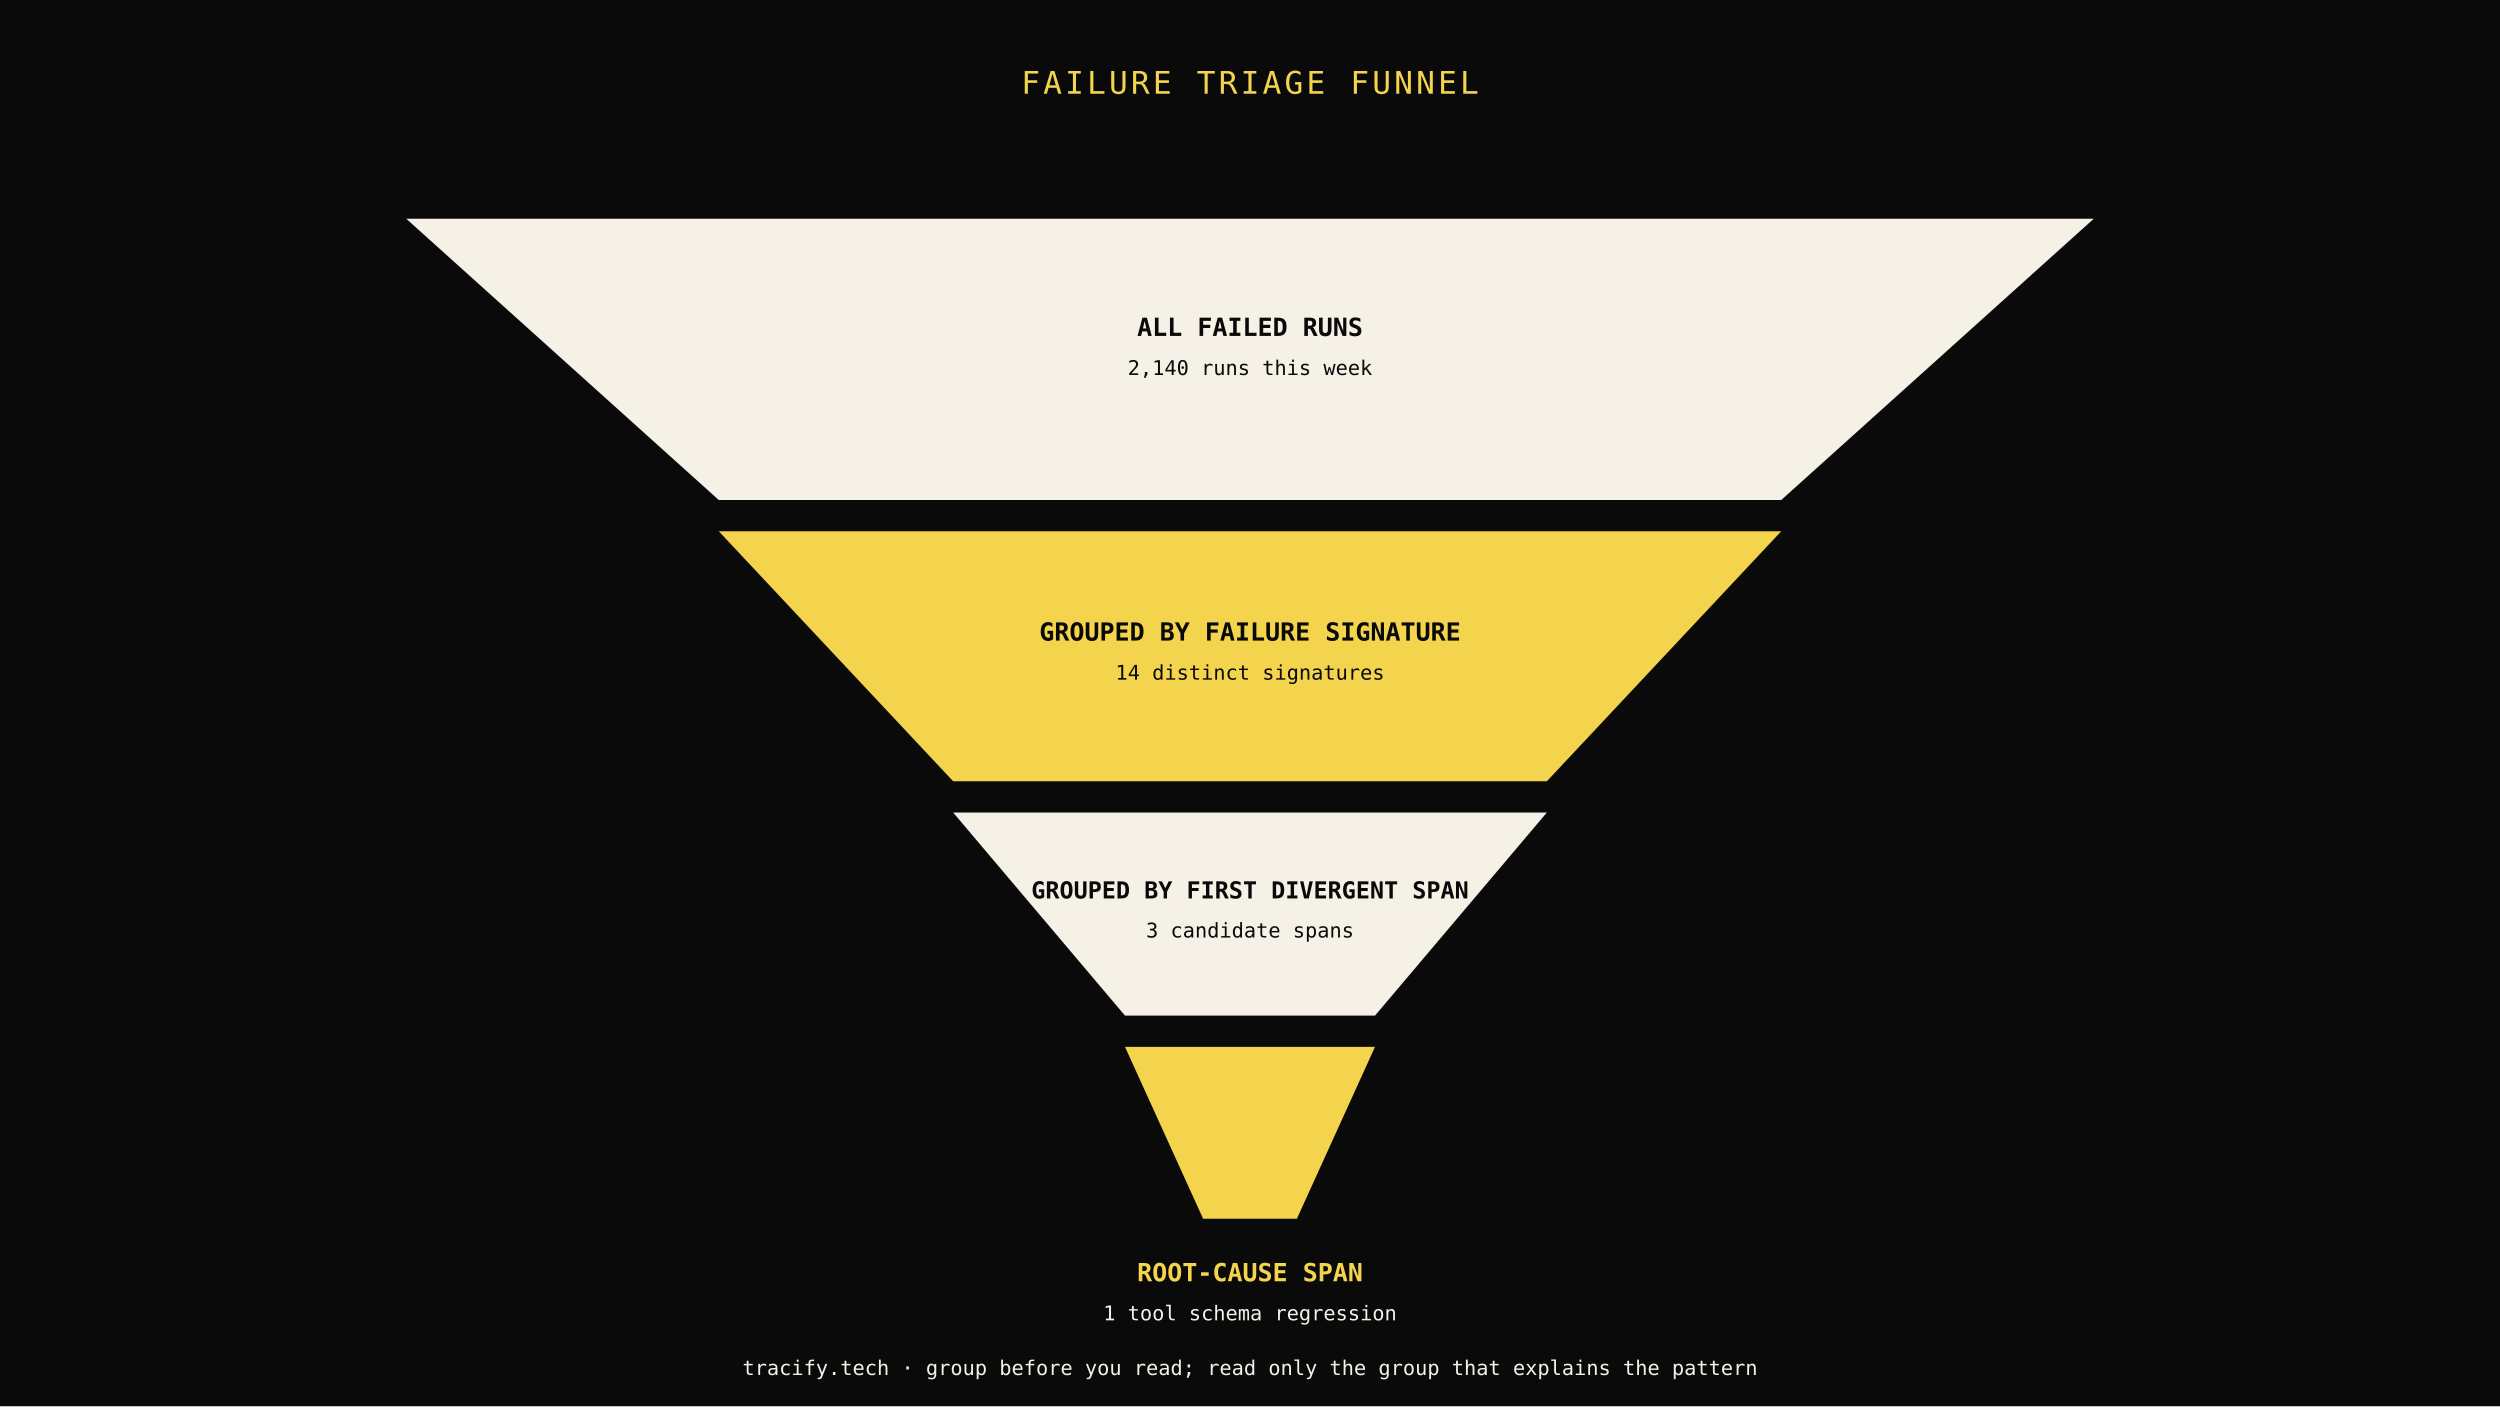
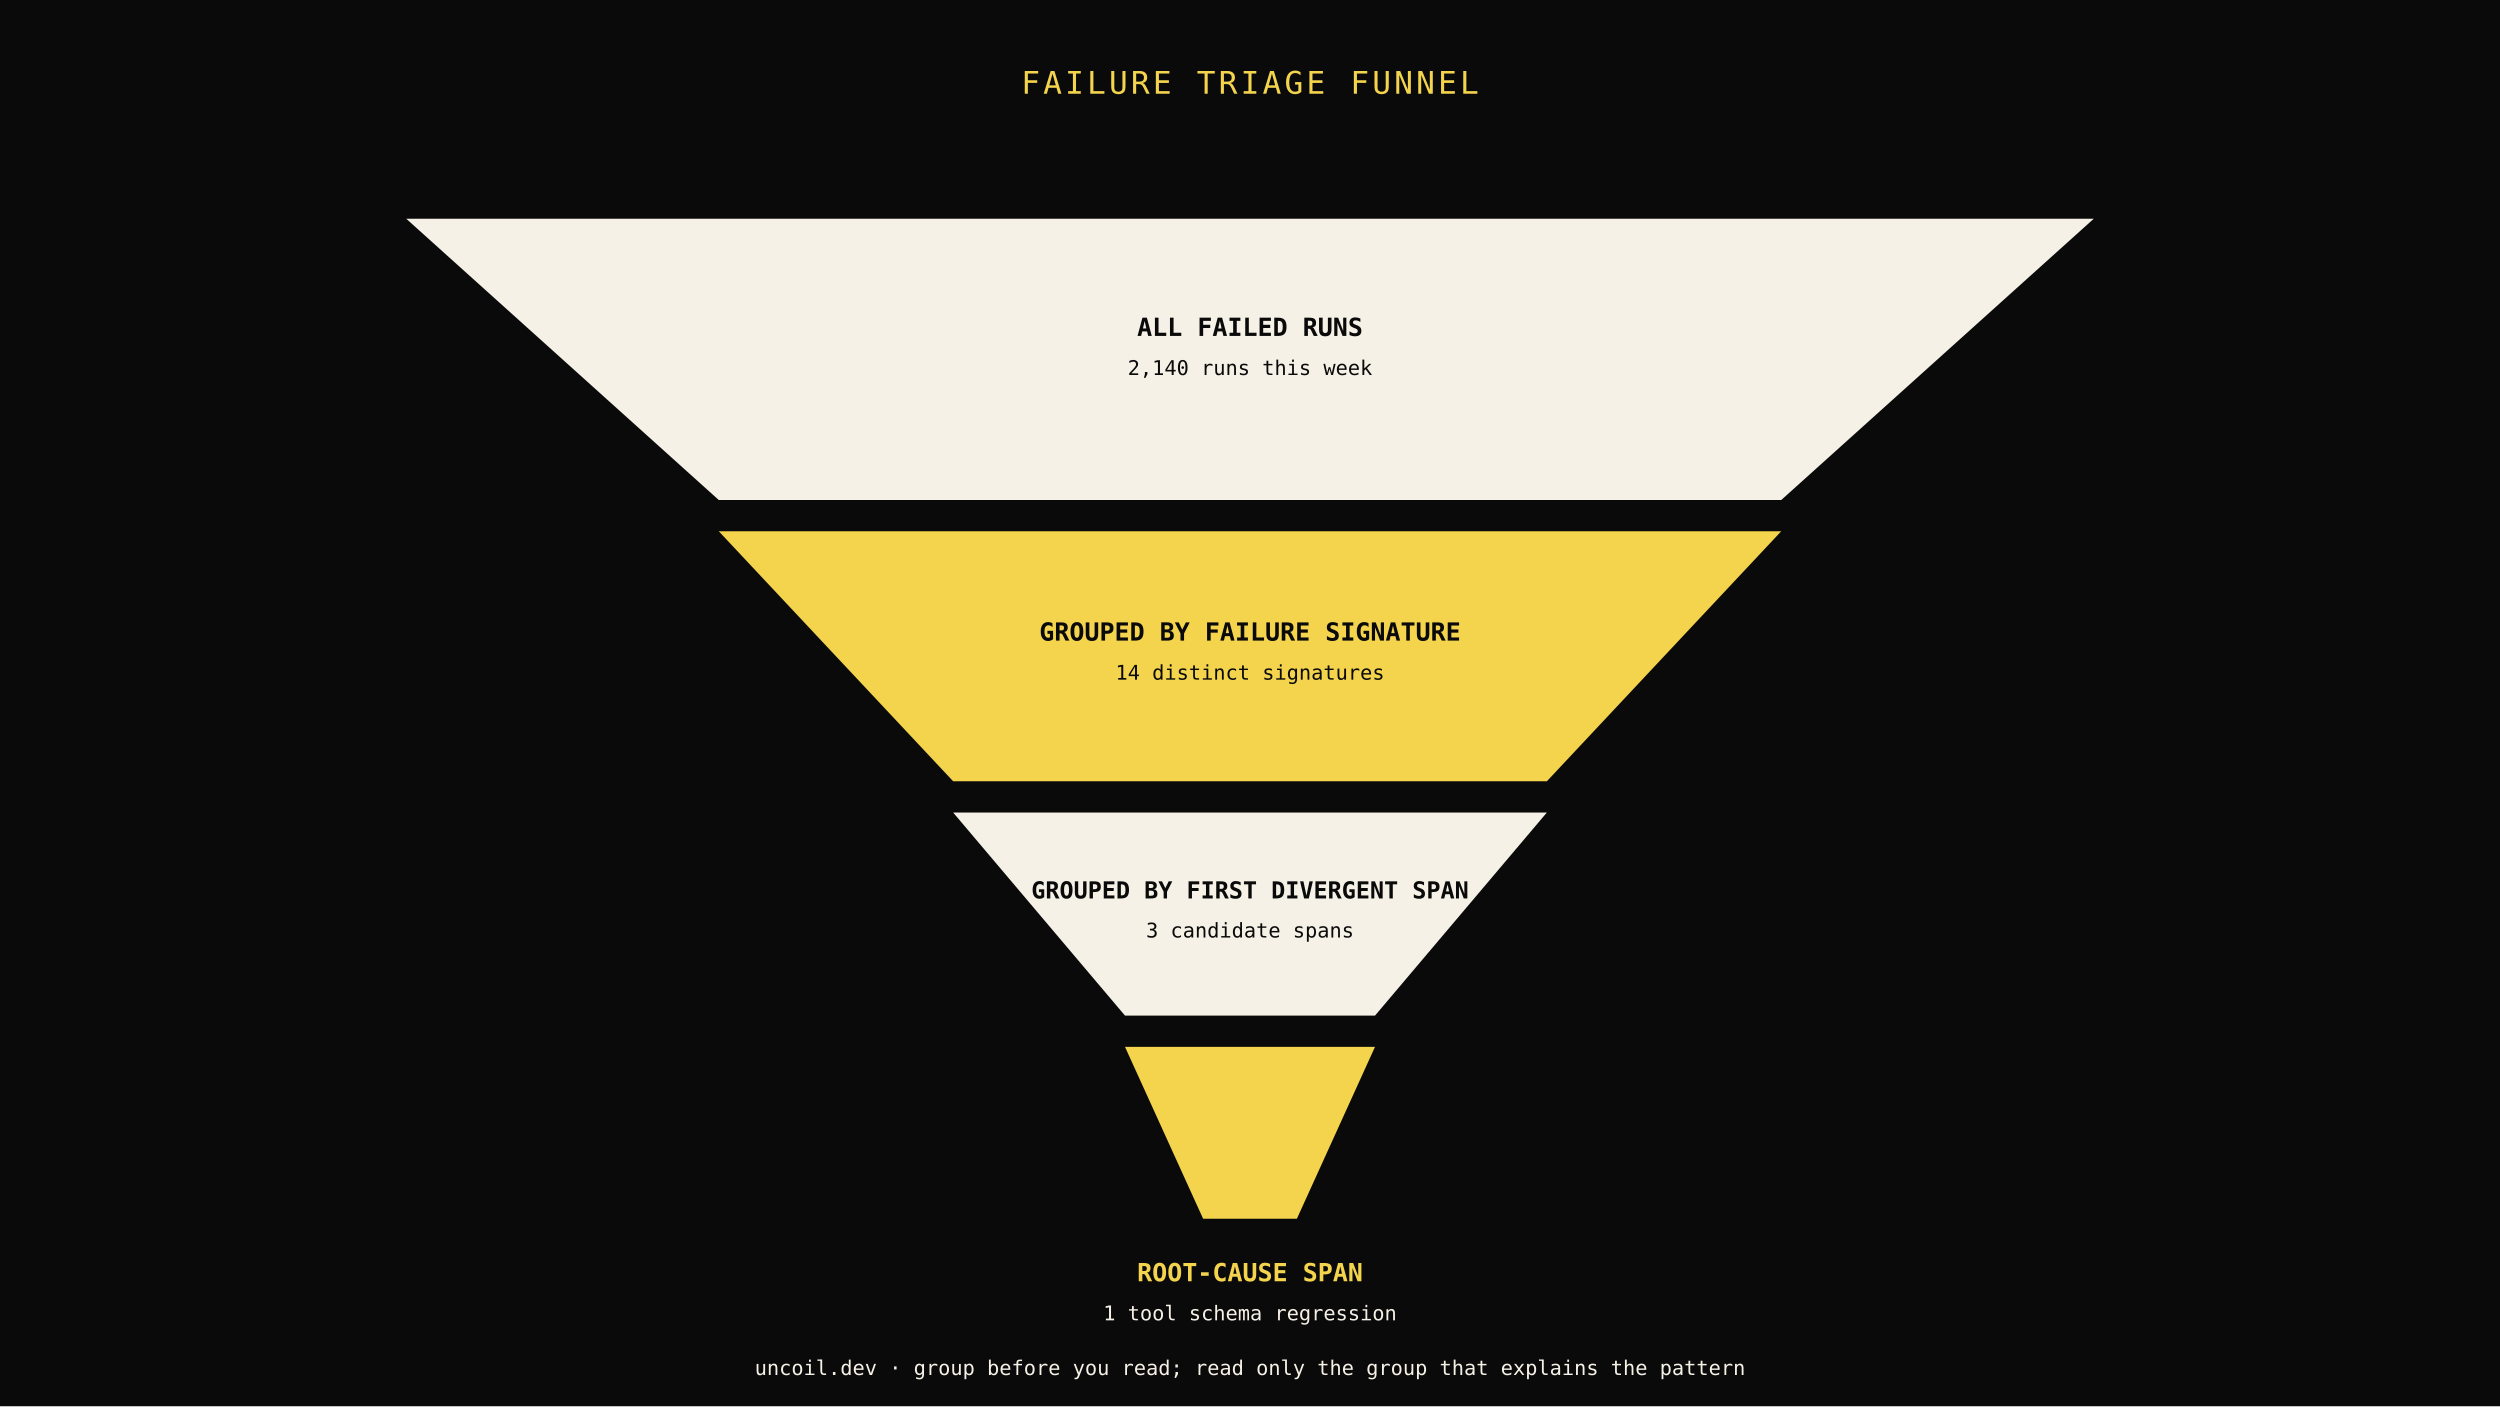
<svg xmlns="http://www.w3.org/2000/svg" viewBox="0 0 1600 900" role="img" aria-labelledby="instTriageTitle instTriageDesc">
  <rect width="1600" height="900" fill="#0a0a0a" />
  <text x="800" y="60" text-anchor="middle" fill="#f4d44d" font-family="monospace" font-size="20" letter-spacing="2">FAILURE TRIAGE FUNNEL</text>
  <polygon points="260,140 1340,140 1140,320 460,320" fill="#f6f1e6" />
  <text x="800" y="215" text-anchor="middle" fill="#0a0a0a" font-family="monospace" font-size="16" font-weight="700">ALL FAILED RUNS</text>
  <text x="800" y="240" text-anchor="middle" fill="#0a0a0a" font-family="monospace" font-size="13">2,140 runs this week</text>
  <polygon points="460,340 1140,340 990,500 610,500" fill="#f4d44d" />
  <text x="800" y="410" text-anchor="middle" fill="#0a0a0a" font-family="monospace" font-size="16" font-weight="700">GROUPED BY FAILURE SIGNATURE</text>
  <text x="800" y="435" text-anchor="middle" fill="#0a0a0a" font-family="monospace" font-size="13">14 distinct signatures</text>
  <polygon points="610,520 990,520 880,650 720,650" fill="#f6f1e6" />
  <text x="800" y="575" text-anchor="middle" fill="#0a0a0a" font-family="monospace" font-size="15" font-weight="700">GROUPED BY FIRST DIVERGENT SPAN</text>
  <text x="800" y="600" text-anchor="middle" fill="#0a0a0a" font-family="monospace" font-size="13">3 candidate spans</text>
  <polygon points="720,670 880,670 830,780 770,780" fill="#f4d44d" />
  <text x="800" y="820" text-anchor="middle" fill="#f4d44d" font-family="monospace" font-size="16" font-weight="700">ROOT-CAUSE SPAN</text>
  <text x="800" y="845" text-anchor="middle" fill="#f6f1e6" font-family="monospace" font-size="13">1 tool schema regression</text>
-   <text x="800" y="880" text-anchor="middle" fill="#f6f1e6" font-family="monospace" font-size="13">tracify.tech · group before you read; read only the group that explains the pattern</text>
+   <text x="800" y="880" text-anchor="middle" fill="#f6f1e6" font-family="monospace" font-size="13">uncoil.dev · group before you read; read only the group that explains the pattern</text>
</svg>
